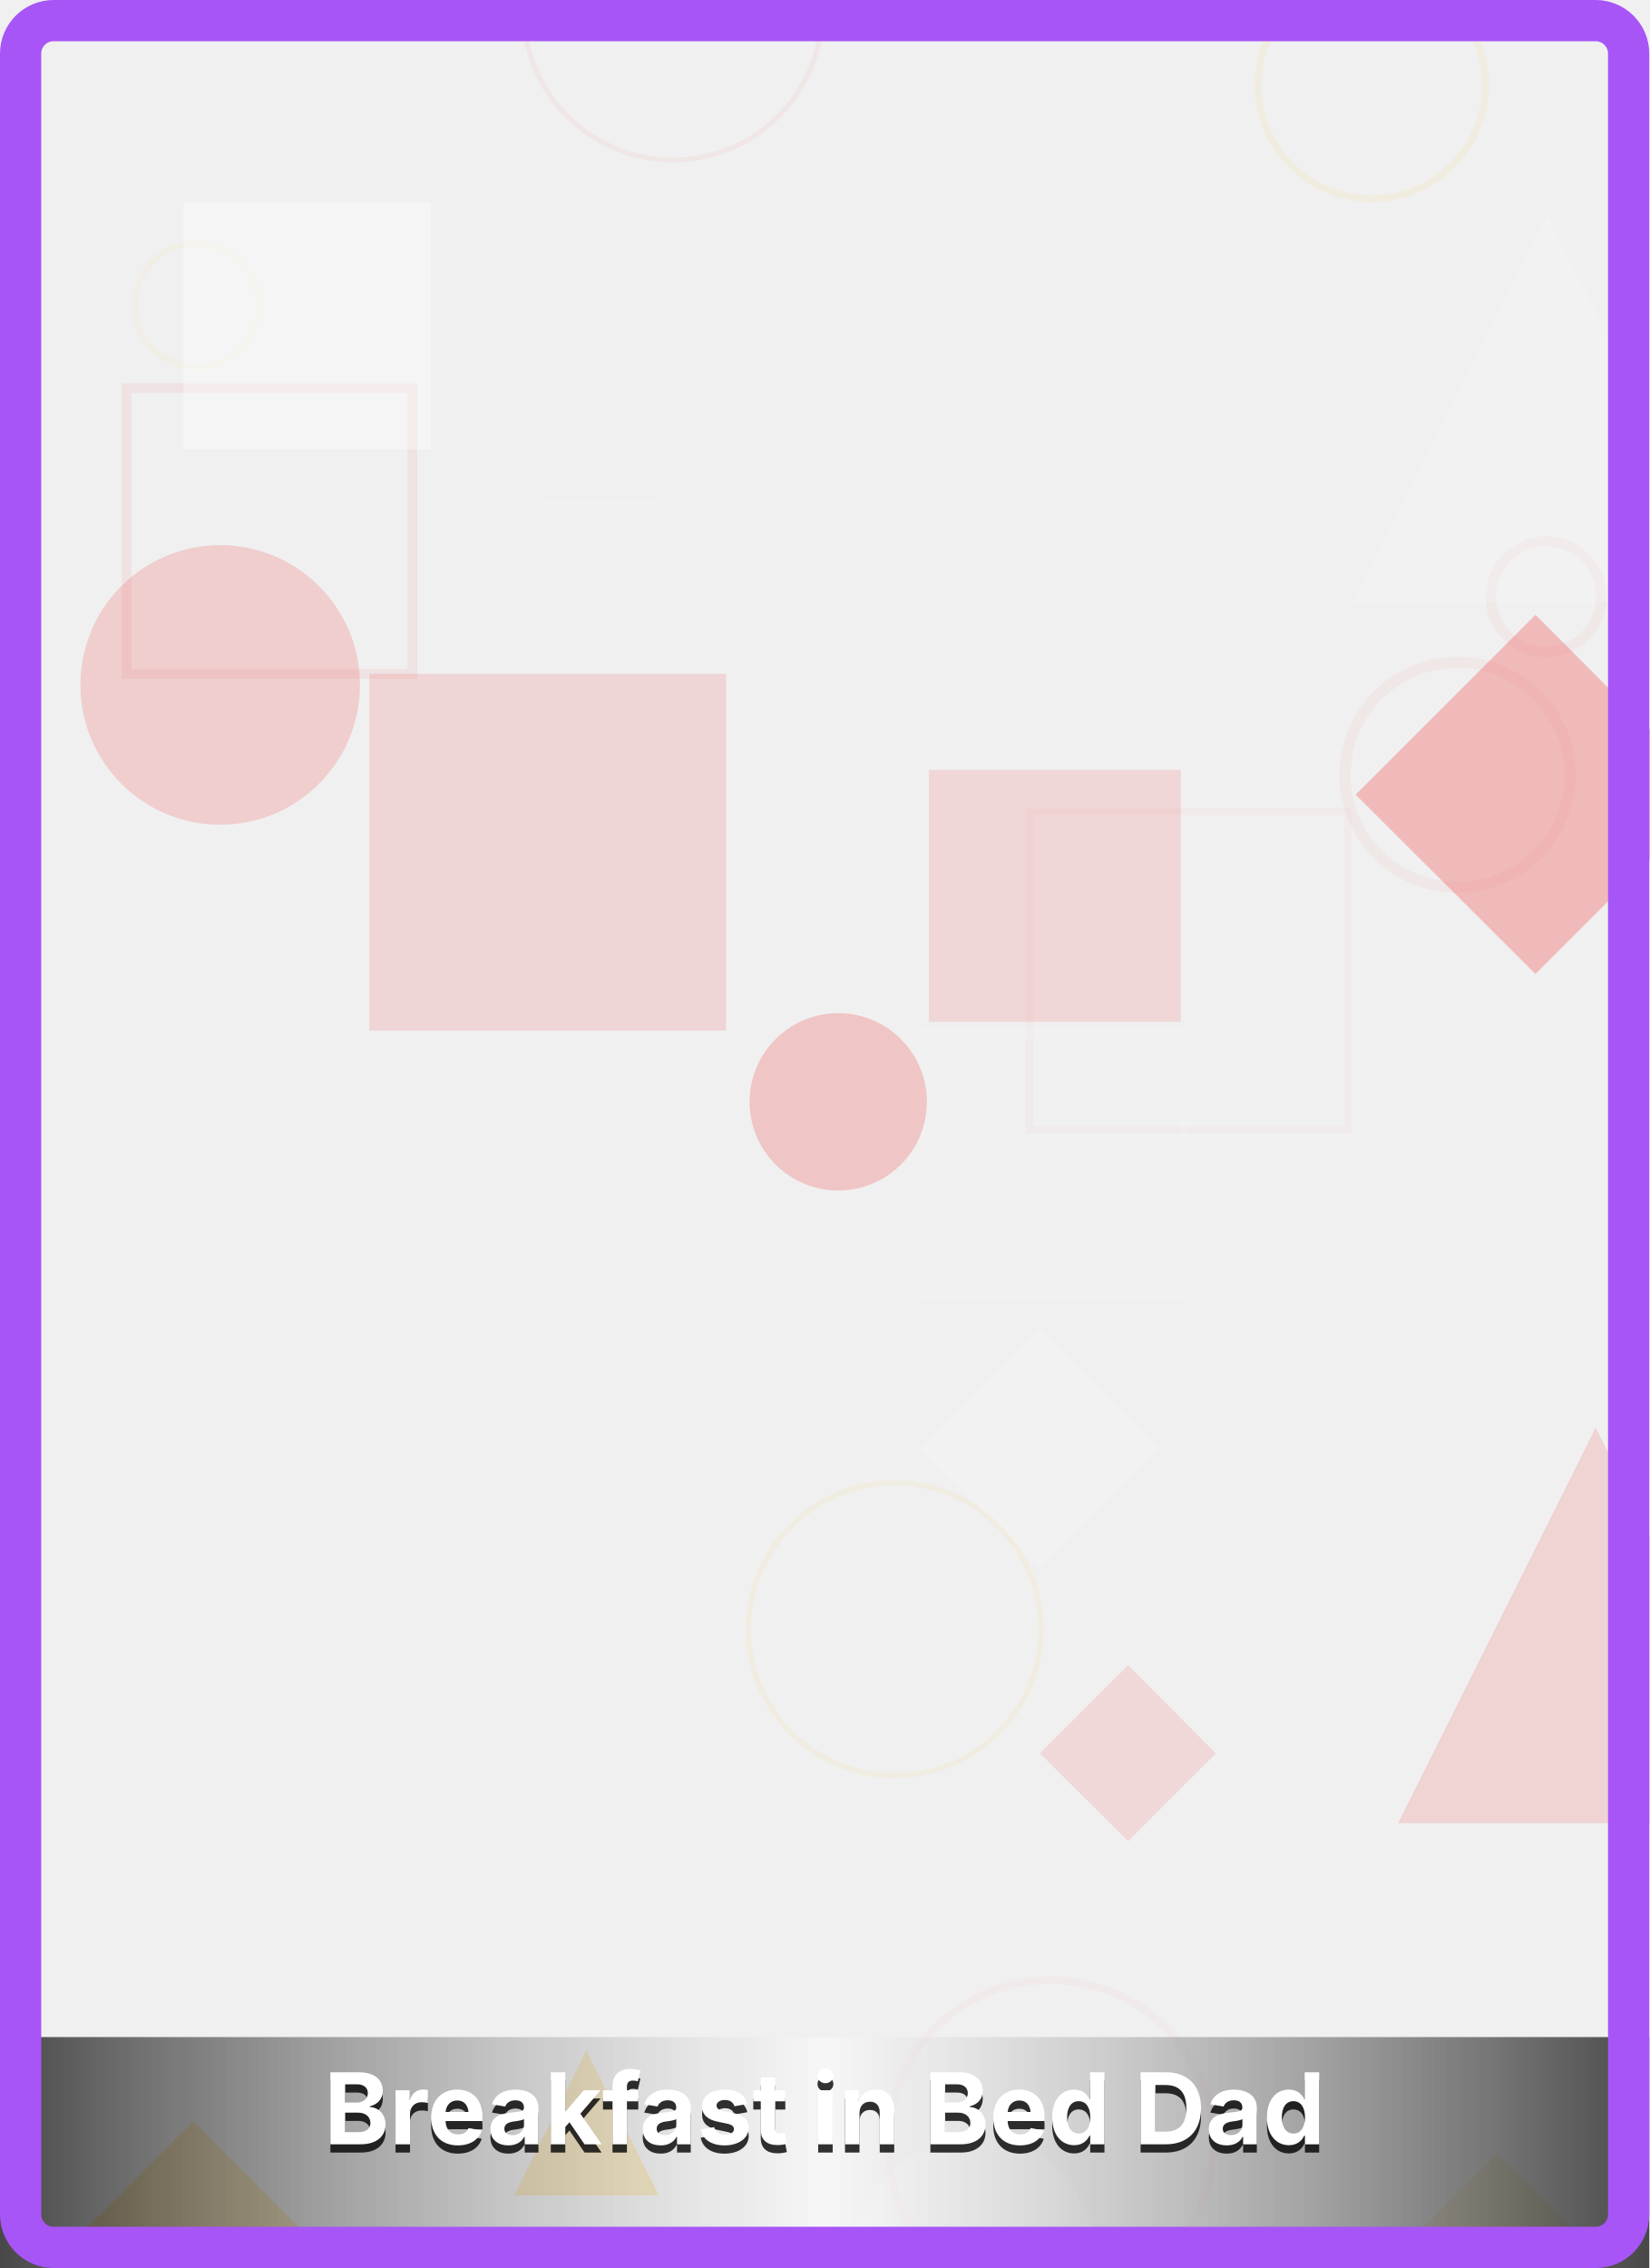
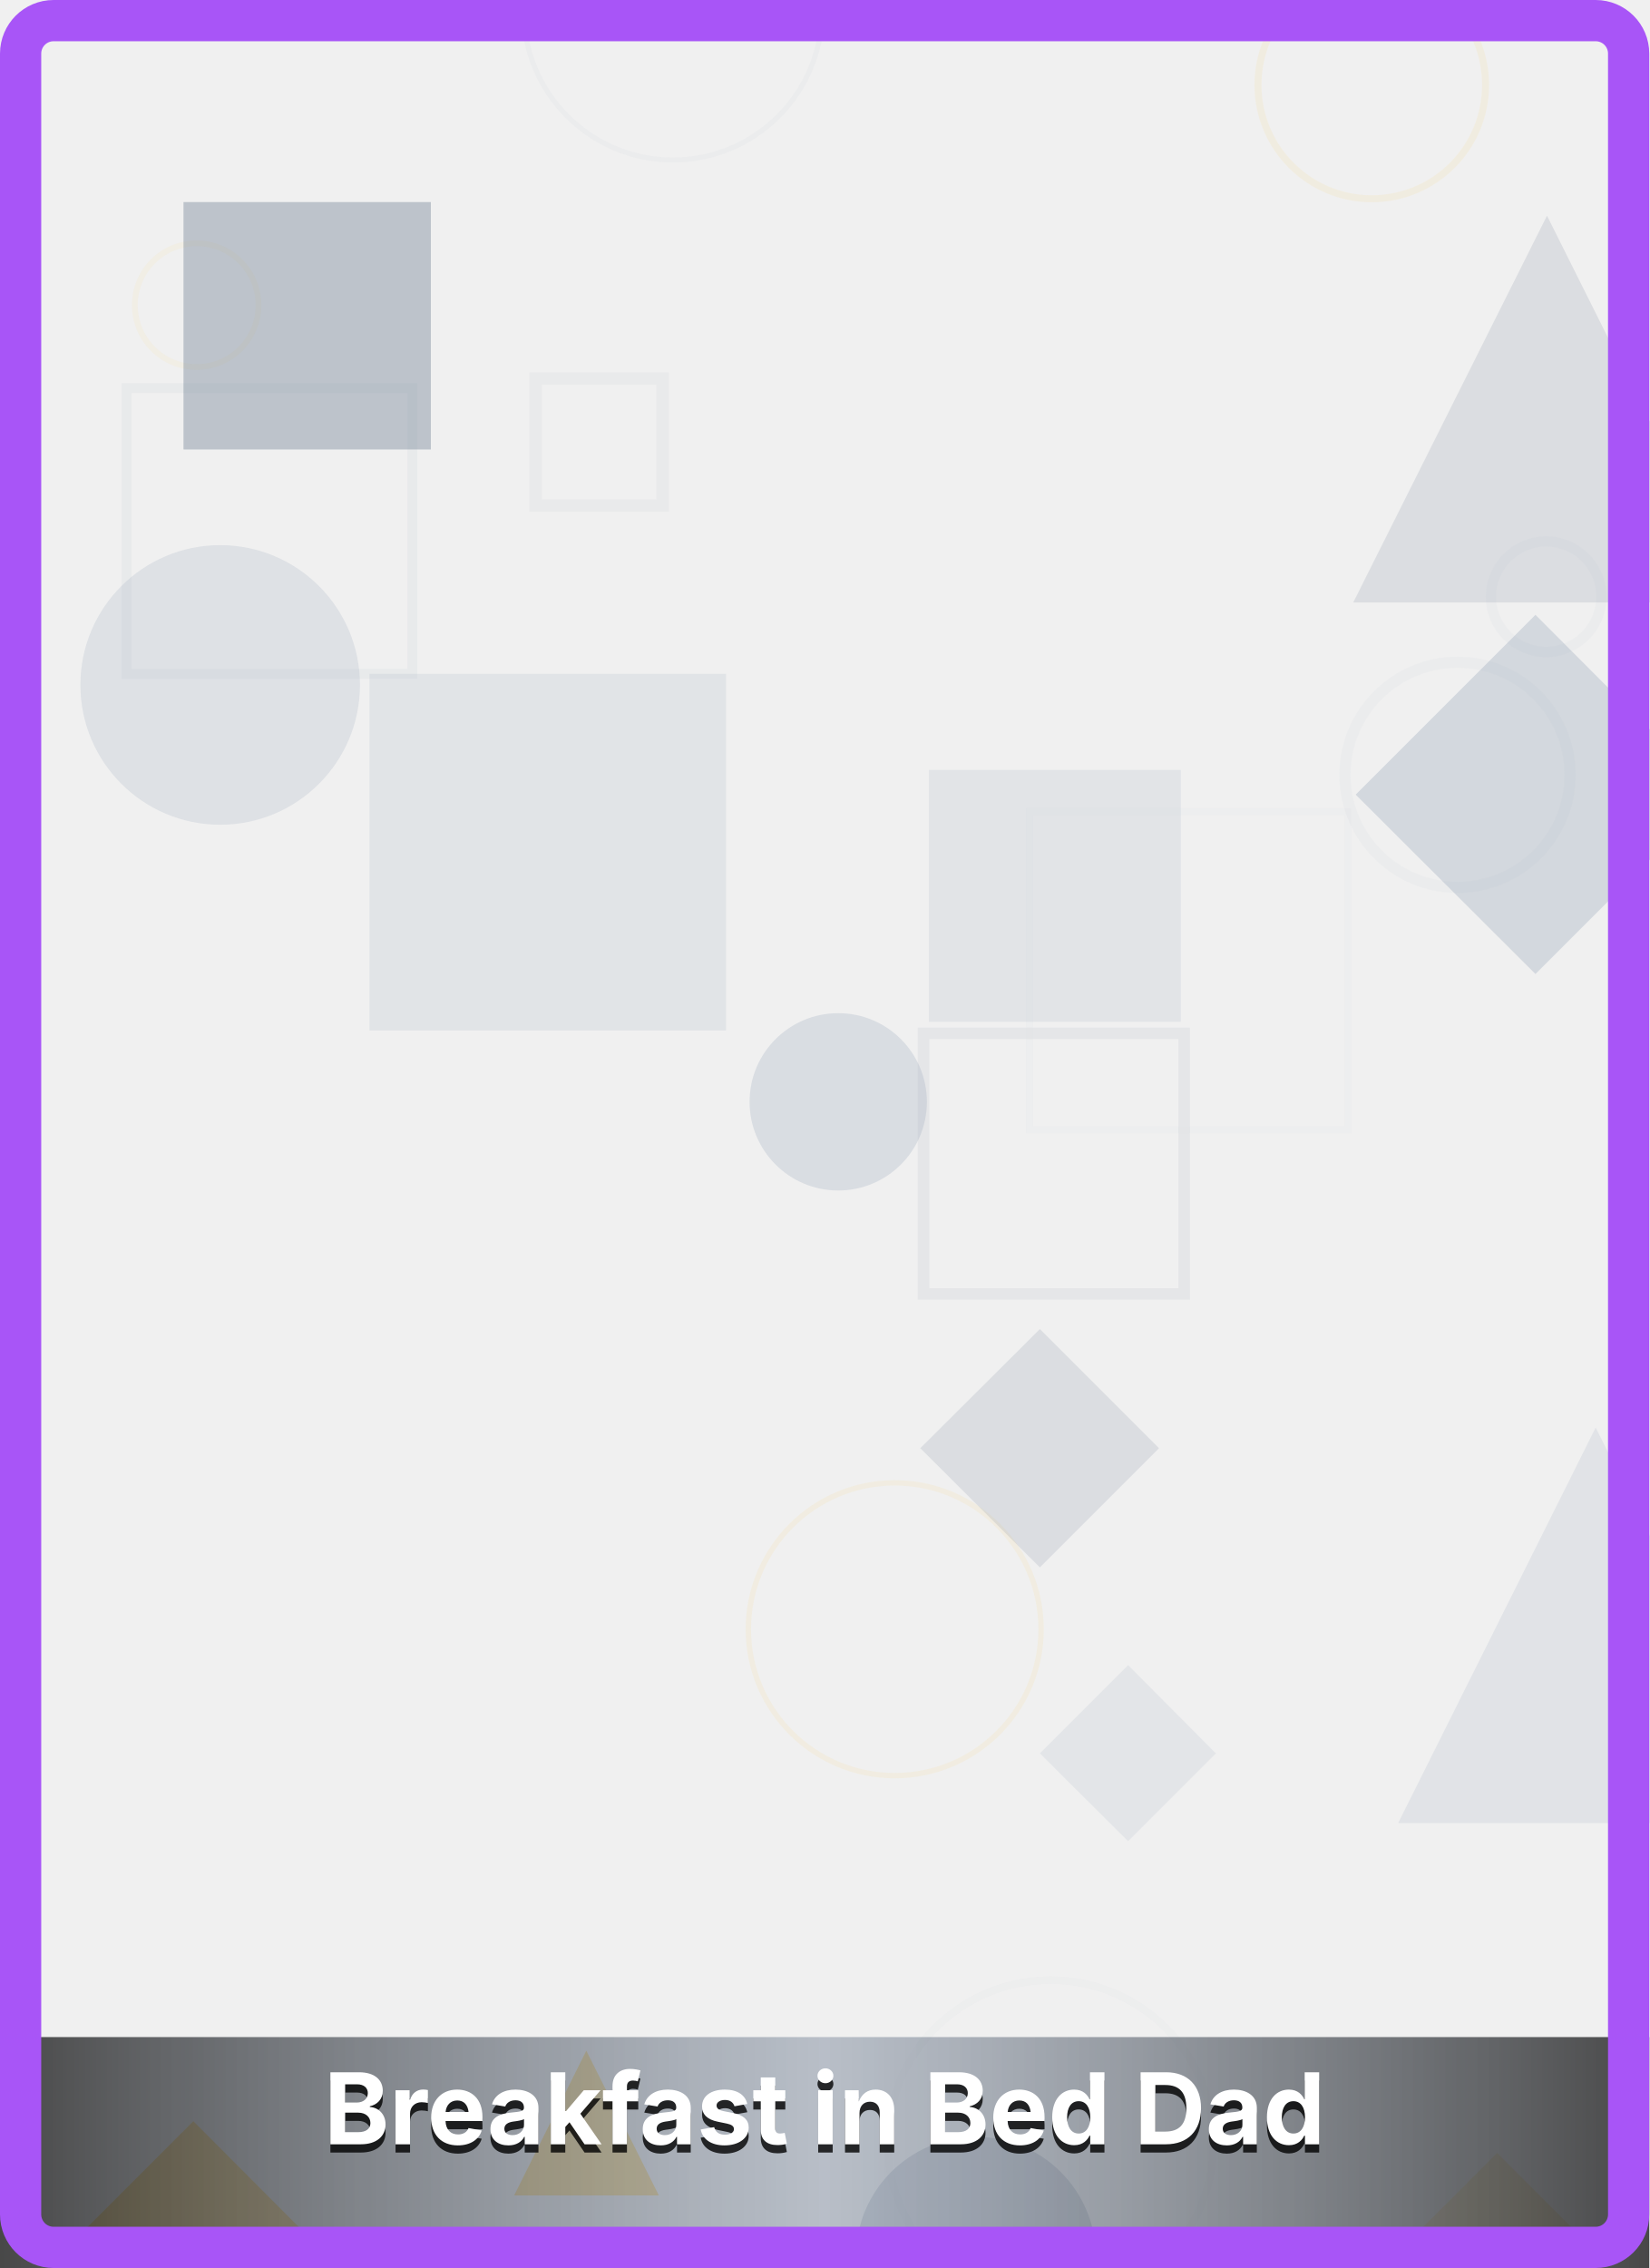
<svg xmlns="http://www.w3.org/2000/svg" viewBox="0 0 400 550" width="400" height="550">
  <defs>
    <linearGradient id="bg-gradient-fd_002" x1="0%" y1="0%" x2="100%" y2="100%">
-       <stop offset="0%" style="stop-color:#ffffff;stop-opacity:0.26" />
-       <stop offset="50%" style="stop-color:#ef4444;stop-opacity:0.4" />
-       <stop offset="100%" style="stop-color:#ffffff;stop-opacity:0.26" />
+       <stop offset="0%" style="stop-color:#64748b;stop-opacity:0.26" />
+       <stop offset="50%" style="stop-color:#94a3b8;stop-opacity:0.4" />
+       <stop offset="100%" style="stop-color:#64748b;stop-opacity:0.26" />
    </linearGradient>
    <filter id="shadow-fd_002">
      <feDropShadow dx="0" dy="2" stdDeviation="3" flood-opacity="0.8" />
    </filter>
  </defs>
  <rect width="400" height="550" fill="url(#bg-gradient-0.7517114093061537)" />
  <g opacity="0.3">
-     <circle cx="163.2" cy="2.6" r="36.2" fill="none" stroke="#ef4444" stroke-width="1.2" opacity="0.20" />
-     <circle cx="254.8" cy="519.7" r="39.5" fill="none" stroke="#ef4444" stroke-width="1.8" opacity="0.14" />
-     <rect x="30.7" y="94.1" width="69.3" height="69.3" fill="none" stroke="#ef4444" stroke-width="2.4" opacity="0.26" />
+     <circle cx="163.2" cy="2.6" r="36.2" fill="none" stroke="#94a3b8" stroke-width="1.2" opacity="0.20" />
+     <circle cx="254.8" cy="519.7" r="39.5" fill="none" stroke="#94a3b8" stroke-width="1.8" opacity="0.14" />
+     <rect x="30.7" y="94.1" width="69.3" height="69.3" fill="none" stroke="#94a3b8" stroke-width="2.4" opacity="0.26" />
    <circle cx="217.0" cy="395.1" r="35.5" fill="none" stroke="#fbbf24" stroke-width="1.3" opacity="0.25" />
-     <circle cx="375.0" cy="144.7" r="13.4" fill="none" stroke="#ef4444" stroke-width="2.5" opacity="0.18" />
+     <circle cx="375.0" cy="144.7" r="13.4" fill="none" stroke="#94a3b8" stroke-width="2.5" opacity="0.18" />
    <circle cx="47.7" cy="74.0" r="15.0" fill="none" stroke="#fbbf24" stroke-width="1.4" opacity="0.19" />
-     <rect x="249.7" y="196.8" width="77.2" height="77.2" fill="none" stroke="#ef4444" stroke-width="1.7" opacity="0.12" />
-     <circle cx="353.5" cy="187.9" r="27.3" fill="none" stroke="#ef4444" stroke-width="2.7" opacity="0.18" />
-     <rect x="224.0" y="250.6" width="63.2" height="63.2" fill="none" stroke="#ffffff" stroke-width="2.8" opacity="0.26" />
+     <rect x="249.7" y="196.8" width="77.2" height="77.2" fill="none" stroke="#94a3b8" stroke-width="1.7" opacity="0.12" />
+     <circle cx="353.5" cy="187.9" r="27.3" fill="none" stroke="#94a3b8" stroke-width="2.7" opacity="0.18" />
+     <rect x="224.0" y="250.6" width="63.2" height="63.2" fill="none" stroke="#64748b" stroke-width="2.8" opacity="0.26" />
    <circle cx="332.7" cy="20.6" r="27.6" fill="none" stroke="#fbbf24" stroke-width="1.7" opacity="0.26" />
-     <rect x="129.9" y="91.8" width="30.8" height="30.8" fill="none" stroke="#ffffff" stroke-width="3.0" opacity="0.17" />
+     <rect x="129.9" y="91.8" width="30.8" height="30.8" fill="none" stroke="#64748b" stroke-width="3.0" opacity="0.17" />
  </g>
-   <rect x="89.6" y="163.4" width="86.5" height="86.5" fill="#ef4444" opacity="0.16" />
-   <polygon points="372.4,149.1 415.9,192.7 372.4,236.2 328.8,192.7" fill="#ef4444" opacity="0.32" />
-   <circle cx="203.3" cy="267.2" r="21.5" fill="#ef4444" opacity="0.25" />
-   <polygon points="375.2,52.3 422.1,146.1 328.2,146.1" fill="#ffffff" opacity="0.15" />
-   <circle cx="53.4" cy="166.1" r="33.9" fill="#ef4444" opacity="0.20" />
+   <rect x="89.6" y="163.4" width="86.5" height="86.5" fill="#94a3b8" opacity="0.16" />
+   <polygon points="372.4,149.1 415.9,192.7 372.4,236.2 328.8,192.7" fill="#94a3b8" opacity="0.32" />
+   <circle cx="203.3" cy="267.2" r="21.5" fill="#94a3b8" opacity="0.25" />
+   <polygon points="375.2,52.3 422.1,146.1 328.2,146.1" fill="#64748b" opacity="0.15" />
+   <circle cx="53.4" cy="166.1" r="33.9" fill="#94a3b8" opacity="0.20" />
  <polygon points="46.9,514.4 77.1,544.7 46.9,574.9 16.6,544.7" fill="#fbbf24" opacity="0.34" />
-   <circle cx="236.7" cy="547.3" r="29.1" fill="#ffffff" opacity="0.20" />
+   <circle cx="236.7" cy="547.3" r="29.1" fill="#64748b" opacity="0.20" />
  <polygon points="363.1,522.1 386.7,545.7 363.1,569.3 339.5,545.7" fill="#fbbf24" opacity="0.15" />
  <polygon points="142.2,497.3 159.8,532.4 124.7,532.4" fill="#fbbf24" opacity="0.36" />
-   <polygon points="273.6,403.8 294.9,425.2 273.6,446.5 252.2,425.2" fill="#ef4444" opacity="0.14" />
-   <polygon points="252.2,322.3 281.1,351.2 252.2,380.1 223.2,351.2" fill="#ffffff" opacity="0.15" />
-   <rect x="44.5" y="49.0" width="60.0" height="60.0" fill="#ffffff" opacity="0.36" />
-   <polygon points="387.0,346.2 435.0,442.1 339.1,442.1" fill="#ef4444" opacity="0.17" />
-   <rect x="225.3" y="186.7" width="61.1" height="61.1" fill="#ef4444" opacity="0.15" />
+   <polygon points="273.6,403.8 294.9,425.2 273.6,446.5 252.2,425.2" fill="#94a3b8" opacity="0.14" />
+   <polygon points="252.2,322.3 281.1,351.2 252.2,380.1 223.2,351.2" fill="#64748b" opacity="0.15" />
+   <rect x="44.5" y="49.0" width="60.0" height="60.0" fill="#64748b" opacity="0.36" />
+   <polygon points="387.0,346.2 435.0,442.1 339.1,442.1" fill="#94a3b8" opacity="0.17" />
+   <rect x="225.3" y="186.7" width="61.1" height="61.1" fill="#94a3b8" opacity="0.15" />
  <defs>
    <linearGradient id="text-bg-20" x1="0%" y1="0%" x2="100%" y2="0%">
      <stop offset="0%" style="stop-color:#000000;stop-opacity:0.7" />
-       <stop offset="50%" style="stop-color:#ffffff;stop-opacity:0.4" />
+       <stop offset="50%" style="stop-color:#64748b;stop-opacity:0.4" />
      <stop offset="100%" style="stop-color:#000000;stop-opacity:0.7" />
    </linearGradient>
  </defs>
  <rect x="0" y="494" width="400" height="56" fill="url(#text-bg-20)" />
  <text x="200" y="522" font-family="system-ui, -apple-system, sans-serif" font-size="24" font-weight="bold" text-anchor="middle" fill="#000000" opacity="0.8">Breakfast in Bed Dad</text>
  <text x="200" y="520" font-family="system-ui, -apple-system, sans-serif" font-size="24" font-weight="bold" text-anchor="middle" fill="#ffffff">Breakfast in Bed Dad</text>
  <rect x="5" y="5" width="390" height="540" fill="none" stroke="#a855f7" stroke-width="10" rx="8" ry="8" />
</svg>
